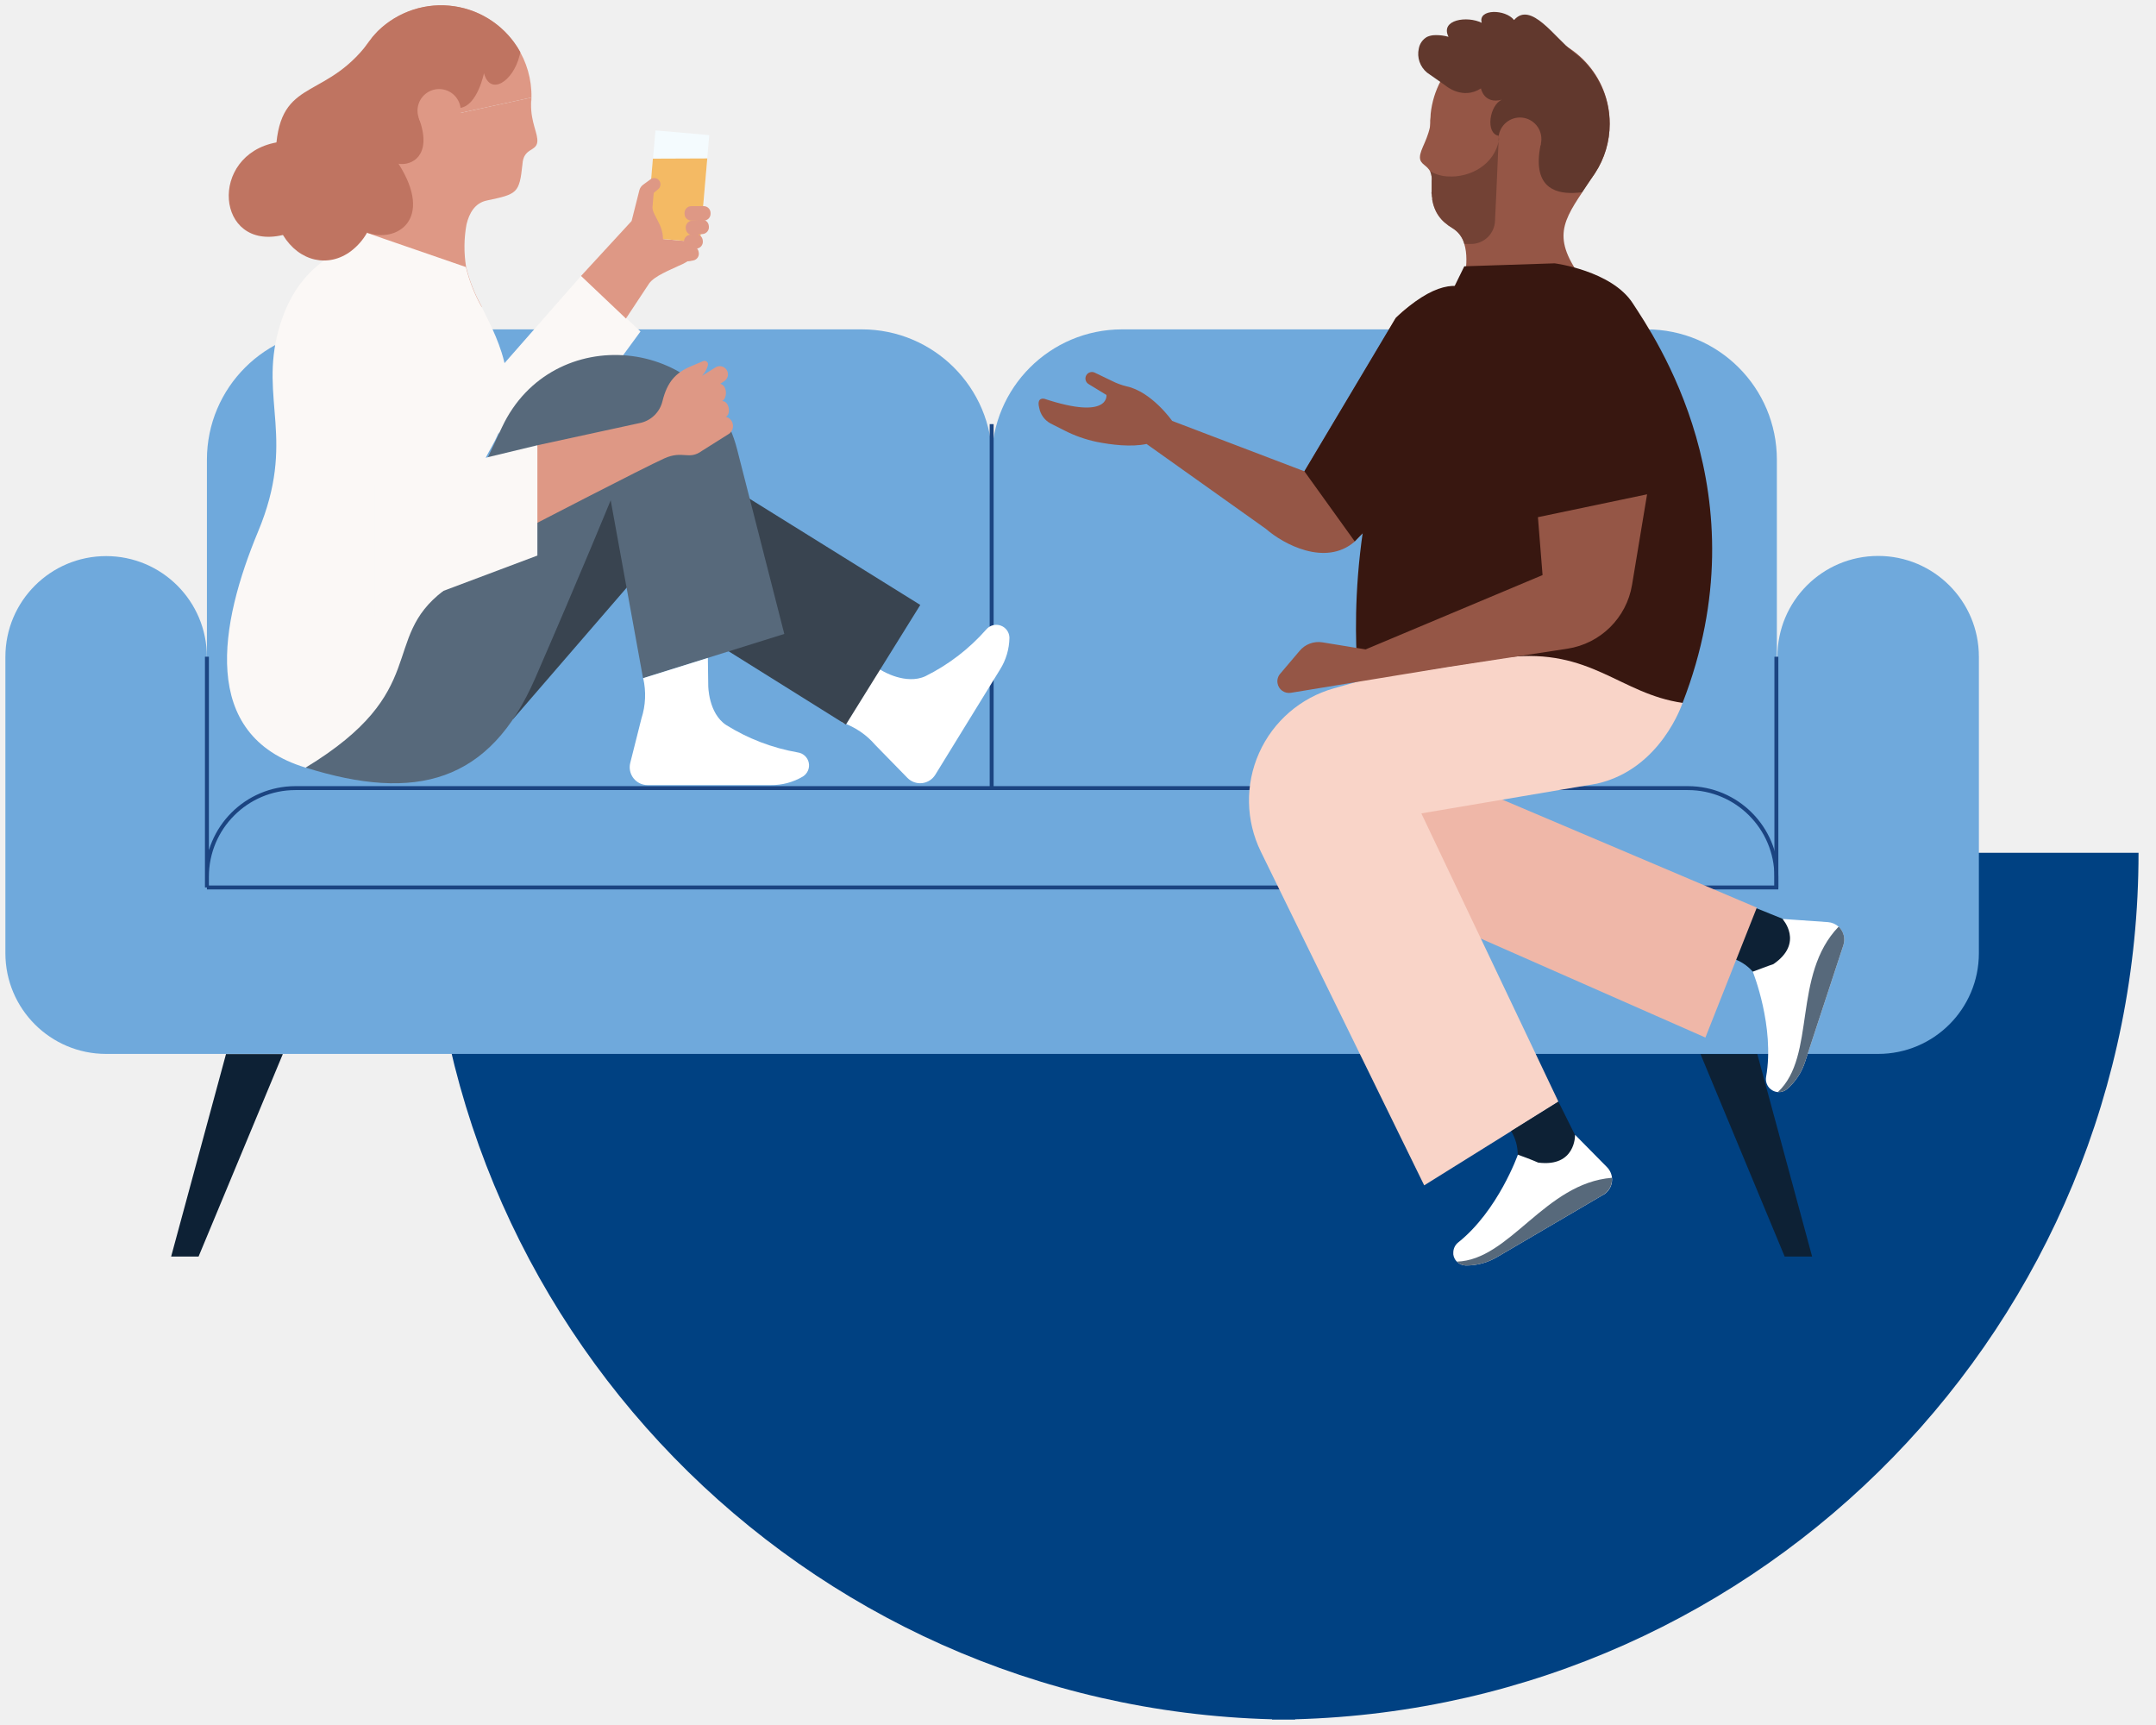
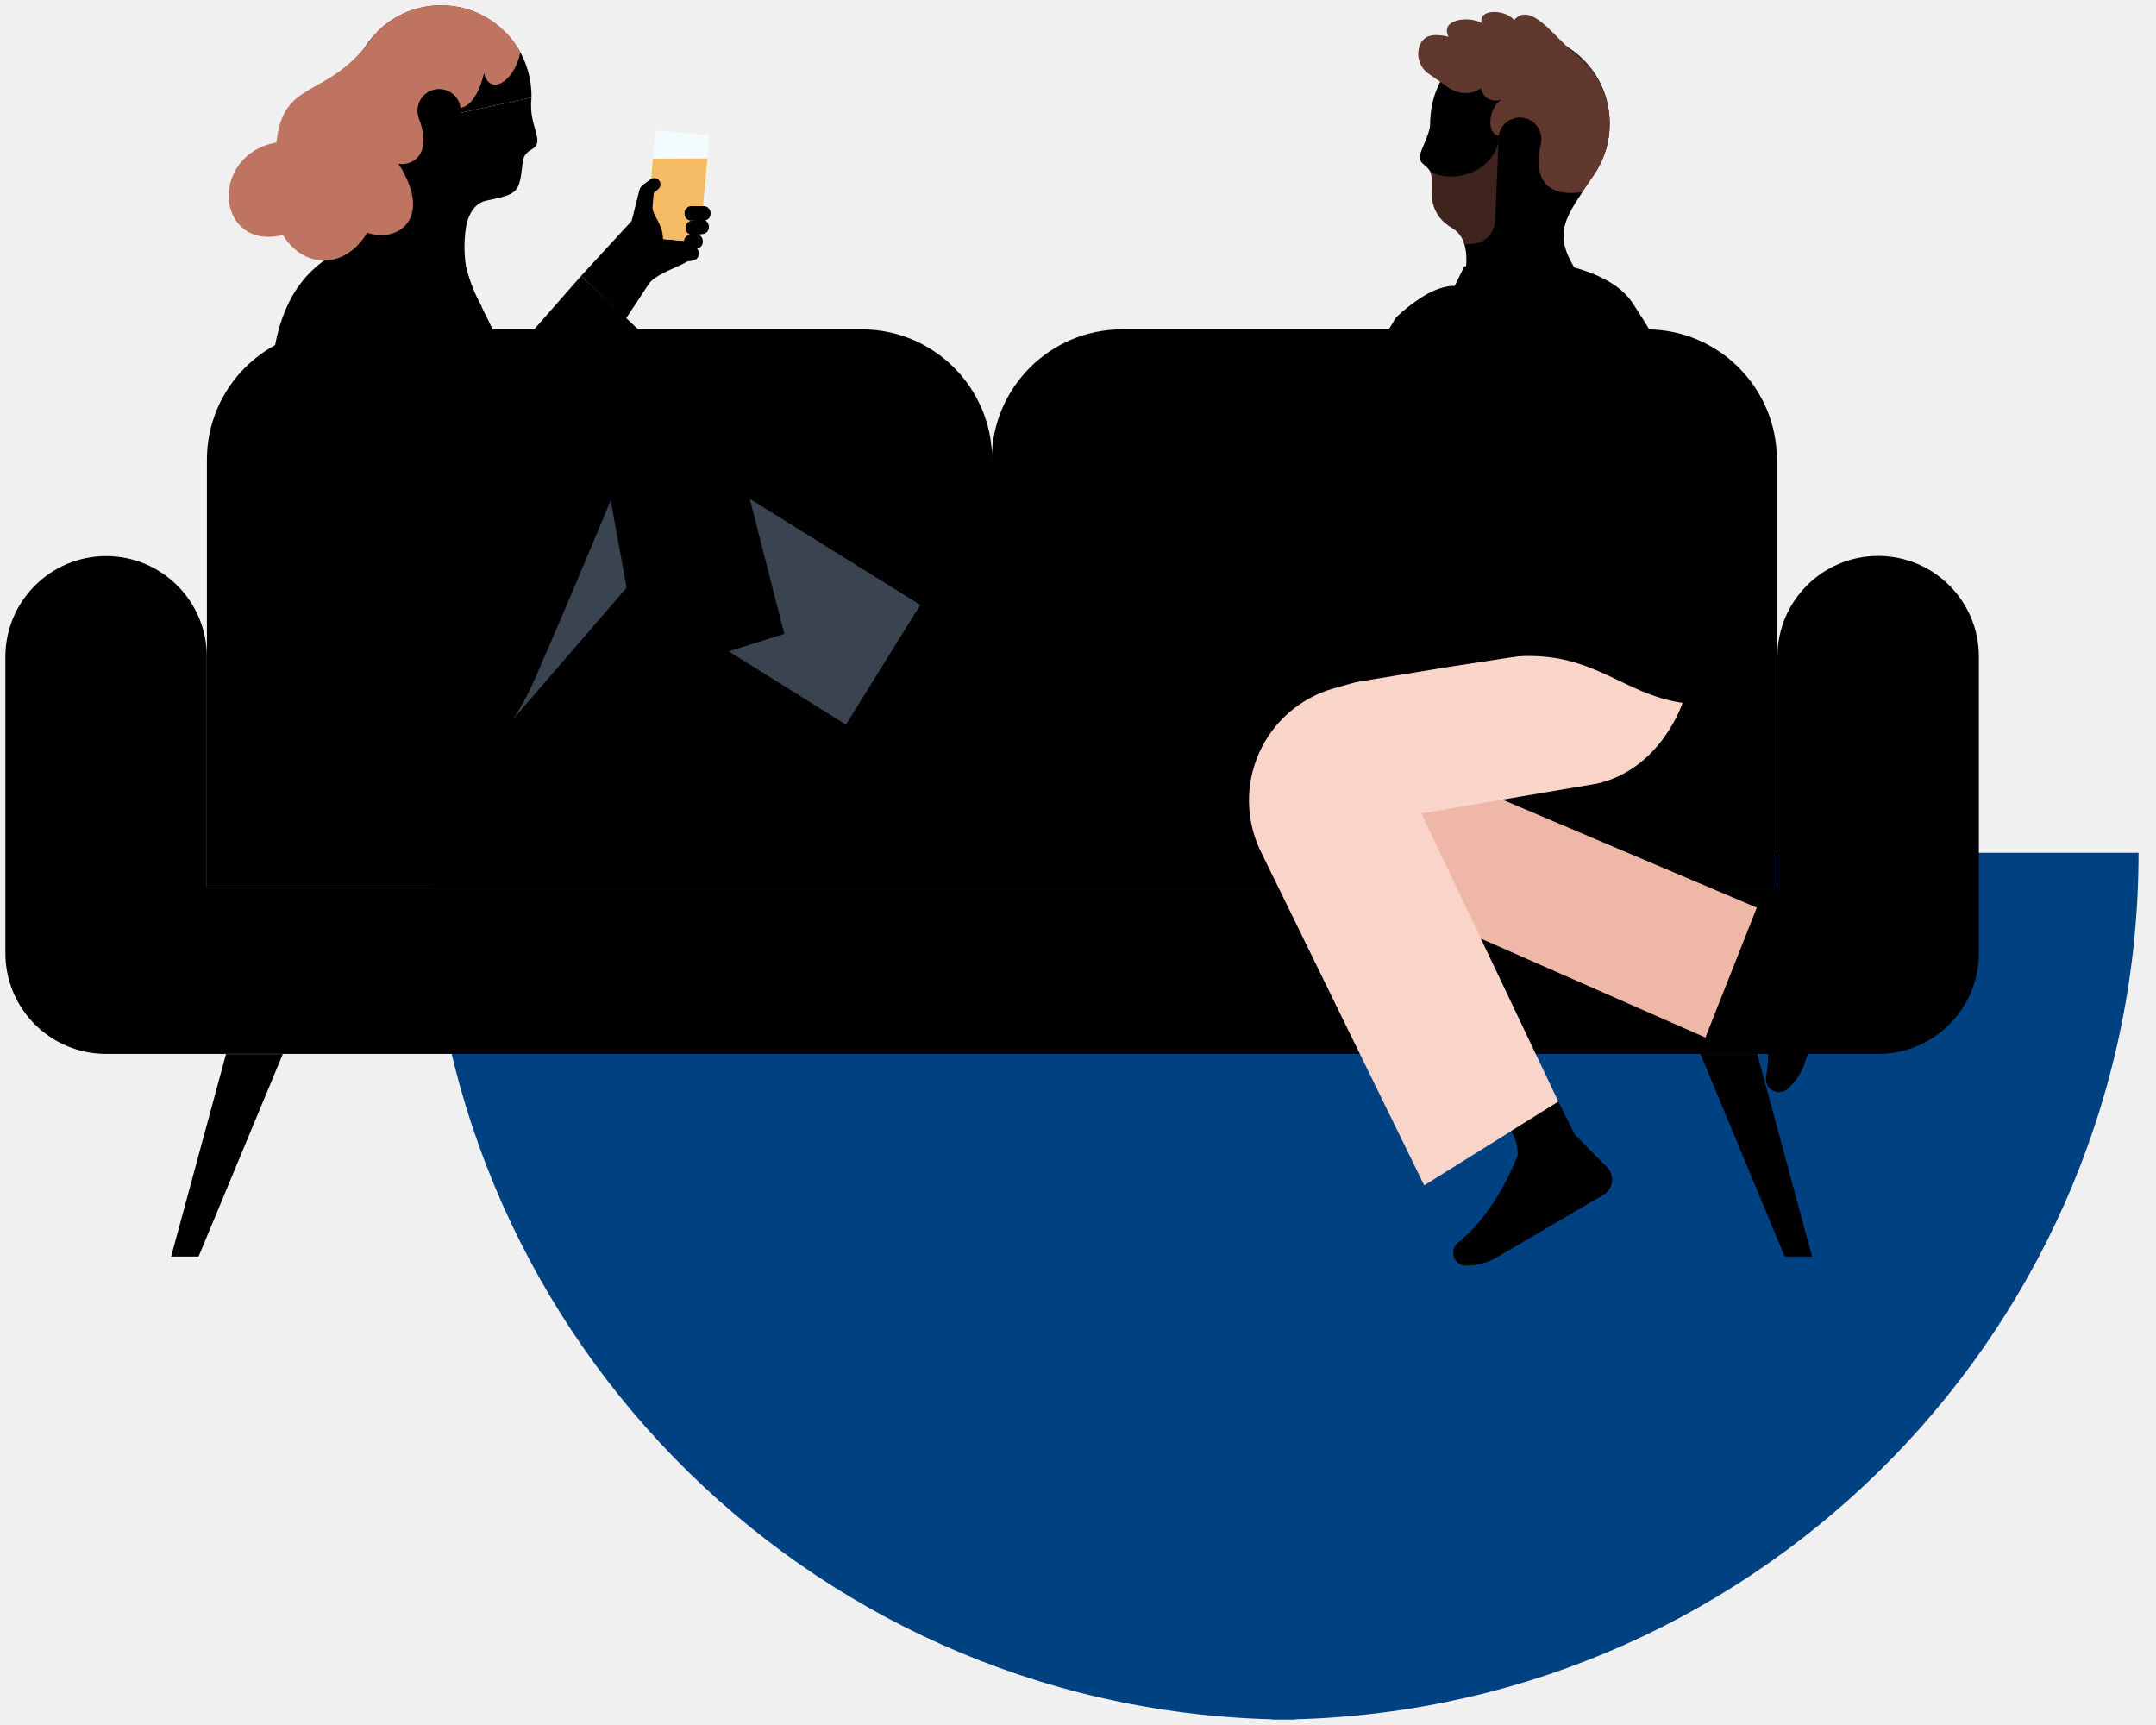
<svg xmlns="http://www.w3.org/2000/svg" viewBox="0 0 400 320">
  <defs>
    <style>.cls-2{fill:#6fa9dc}.cls-3{fill:none;stroke:#1b4481;stroke-miterlimit:10;stroke-width:.73px}.cls-4{fill:#0d2135}.cls-5{fill:#fbf8f6}.cls-6{fill:#fff}.cls-8{fill:#57697b}.cls-9{fill:#de9885}.cls-13{fill:#955646}.cls-14{fill:#381710}</style>
  </defs>
  <g id="Layer_1" data-name="Layer 1">
    <path d="M236 318.94v.06h4.29v-.06A160.8 160.8 0 00396.76 158.2H79.44A160.8 160.8 0 00236 318.94z" fill="#004182" />
-     <path class="cls-2" d="M62.57 61.1h97.32a24.18 24.18 0 0124.18 24.18v79.35H38.39V85.28A24.18 24.18 0 0162.57 61.1z" />
-     <path class="cls-2" d="M208.16 61.1h97.32a24.18 24.18 0 0124.18 24.18v79.35H184V85.28a24.18 24.18 0 0124.16-24.18z" />
-     <path class="cls-2" d="M367.14 121.82v55a18.69 18.69 0 01-18.69 18.69H19.69A18.69 18.69 0 011 176.85v-55a18.69 18.69 0 0118.69-18.69 18.69 18.69 0 0118.69 18.69v42.81h291.38v-42.84a18.69 18.69 0 0118.69-18.69 18.69 18.69 0 0118.69 18.69z" />
-     <path class="cls-3" d="M38.39 164.63v-2a16.43 16.43 0 0116.42-16.43h258.34a16.43 16.43 0 0116.42 16.43v2M183.98 78.68v67.48M38.39 121.82v42.81" />
-     <path class="cls-3" d="M329.57 121.83v42.8H38.39" />
-     <path class="cls-4" d="M41.93 195.54L31.75 233.1h5.09l15.63-37.56m273.56 0l10.17 37.56h-5.09l-15.62-37.56" />
-     <path class="cls-5" d="M95.93 92.78l22.9-31.29-11.03-10.3-17.69 20.15" />
-     <path class="cls-6" d="M163.69 124.44s4.38 2.67 8 1a36.82 36.82 0 0011.28-8.66 2.44 2.44 0 014.31 1.54 11.4 11.4 0 01-1.75 5.89l-12 19.5a3.3 3.3 0 01-5.19.58l-5.94-6.08a14.12 14.12 0 00-6.2-4.19l3.07-12.18z" />
+     <path className="cls-2" d="M62.57 61.1h97.32a24.18 24.18 0 0124.18 24.18v79.35H38.39V85.28A24.18 24.18 0 0162.57 61.1z" />
+     <path className="cls-2" d="M208.16 61.1h97.32a24.18 24.18 0 0124.18 24.18v79.35H184V85.28a24.18 24.18 0 0124.16-24.18z" />
+     <path className="cls-2" d="M367.14 121.82v55a18.69 18.69 0 01-18.69 18.69H19.69A18.69 18.69 0 011 176.85v-55a18.69 18.69 0 0118.69-18.69 18.69 18.69 0 0118.69 18.69v42.81h291.38v-42.84a18.69 18.69 0 0118.69-18.69 18.69 18.69 0 0118.69 18.69z" />
+     <path className="cls-3" d="M38.39 164.63v-2a16.43 16.43 0 0116.42-16.43h258.34a16.43 16.43 0 0116.42 16.43v2M183.98 78.68v67.48M38.39 121.82v42.81" />
+     <path className="cls-3" d="M329.57 121.83v42.8H38.39" />
+     <path className="cls-4" d="M41.93 195.54L31.75 233.1h5.09l15.63-37.56m273.56 0l10.17 37.56h-5.09l-15.62-37.56" />
+     <path className="cls-5" d="M95.93 92.78l22.9-31.29-11.03-10.3-17.69 20.15" />
+     <path className="cls-6" d="M163.69 124.44s4.38 2.67 8 1a36.82 36.82 0 0011.28-8.66 2.44 2.44 0 014.31 1.54 11.4 11.4 0 01-1.75 5.89l-12 19.5a3.3 3.3 0 01-5.19.58l-5.94-6.08a14.12 14.12 0 00-6.2-4.19l3.07-12.18z" />
    <path d="M95.17 133.43L116.28 109l40.66 25.42 13.8-22.2-43.4-27c-18.81-12-39.23 12.31-43.72 16.46S72.93 111 72.93 111z" fill="#394450" />
-     <path class="cls-8" d="M56.73 142.4c20.4 6.4 34.13 2.8 42.57-16.6s14-33 14-33l6 33 26.21-8.2-8.75-34.23c-5.4-21.16-34.34-23.89-43.62-4.13l-7.69 16.4-3.18 14H61.93z" />
-     <path class="cls-9" d="M98.53 19.21a8.74 8.74 0 01.07-1.12 10.52 10.52 0 01-.07 1.12zm.07-1.12l-20.66 4.48L66.72 25A16.71 16.71 0 0169.1 6.87c.35-.35.69-.71 1-1.1a16.78 16.78 0 0128.5 12.32z" />
-     <path class="cls-9" d="M99.68 26.38c-.24 1.76-2.56 1.05-2.75 4.09-.58 5.39-.93 5.53-6.63 6.73-2.16.45-3.24 2.3-3.75 4.43a23.22 23.22 0 00-.08 7.87 28.91 28.91 0 002.93 7.42c-6.45.34-9.39-4.67-13.27-8.8l-10.92-1.45-.31-.18a36.77 36.77 0 003.2-3.34c5.38-6.46 2.61-9.83-1.35-18.07a.36.36 0 010-.07l31.85-6.92a8.74 8.74 0 00-.07 1.12v.05c-.07 3.53 1.35 5.55 1.15 7.12z" />
-     <path class="cls-9" d="M66.75 25.08v-.07a.36.36 0 000 .07z" />
-     <path class="cls-5" d="M91.27 82.79c-8.28 14.67-9 26.81-9 26.81-11.84 9-2.17 18.6-25.57 32.8-19.81-6-15.91-26.77-8.81-43.81s.2-24.4 3.8-37.4 12.21-14.4 16.38-18l3.07 1.07 15.3 5.28a28.91 28.91 0 002.93 7.42c3.46 6.84 7.83 15.31 1.9 25.83z" />
-     <path class="cls-9" d="M99.7 82.6l19.3-4.19a5.44 5.44 0 003.91-4c.87-3.53 2.42-5.24 5.19-6.42l2.36-1a.65.65 0 01.89.73 4.55 4.55 0 01-1.11 2l2.5-1.56a1.5 1.5 0 012.06.44 1.5 1.5 0 01-.42 2.1l-.75.49c1.39.37 1.3 2.77.32 3.22 1.32-.09 1.74 2.43.71 2.9a1.78 1.78 0 01.36 3.31l-4.76 3c-2.49 1.82-3.52-.14-7 1.41-3.73 1.67-25 12.69-25 12.69z" />
+     <path className="cls-8" d="M56.73 142.4c20.4 6.4 34.13 2.8 42.57-16.6s14-33 14-33l6 33 26.21-8.2-8.75-34.23c-5.4-21.16-34.34-23.89-43.62-4.13l-7.69 16.4-3.18 14H61.93z" />
+     <path className="cls-9" d="M98.53 19.21a8.74 8.74 0 01.07-1.12 10.52 10.52 0 01-.07 1.12zm.07-1.12l-20.66 4.48L66.72 25A16.71 16.71 0 0169.1 6.87c.35-.35.69-.71 1-1.1a16.78 16.78 0 0128.5 12.32z" />
+     <path className="cls-9" d="M99.68 26.38c-.24 1.76-2.56 1.05-2.75 4.09-.58 5.39-.93 5.53-6.63 6.73-2.16.45-3.24 2.3-3.75 4.43a23.22 23.22 0 00-.08 7.87 28.91 28.91 0 002.93 7.42c-6.45.34-9.39-4.67-13.27-8.8l-10.92-1.45-.31-.18a36.77 36.77 0 003.2-3.34c5.38-6.46 2.61-9.83-1.35-18.07a.36.36 0 010-.07l31.85-6.92a8.74 8.74 0 00-.07 1.12v.05c-.07 3.53 1.35 5.55 1.15 7.12z" />
+     <path className="cls-9" d="M66.75 25.08v-.07a.36.36 0 000 .07z" />
+     <path className="cls-5" d="M91.27 82.79c-8.28 14.67-9 26.81-9 26.81-11.84 9-2.17 18.6-25.57 32.8-19.81-6-15.91-26.77-8.81-43.81s.2-24.4 3.8-37.4 12.21-14.4 16.38-18l3.07 1.07 15.3 5.28a28.91 28.91 0 002.93 7.42c3.46 6.84 7.83 15.31 1.9 25.83z" />
+     <path className="cls-9" d="M99.7 82.6l19.3-4.19a5.44 5.44 0 003.91-4c.87-3.53 2.42-5.24 5.19-6.42l2.36-1a.65.65 0 01.89.73 4.55 4.55 0 01-1.11 2l2.5-1.56a1.5 1.5 0 012.06.44 1.5 1.5 0 01-.42 2.1l-.75.49c1.39.37 1.3 2.77.32 3.22 1.32-.09 1.74 2.43.71 2.9a1.78 1.78 0 01.36 3.31l-4.76 3c-2.49 1.82-3.52-.14-7 1.41-3.73 1.67-25 12.69-25 12.69z" />
    <path d="M96.52 9.69c0 .21-.08.43-.13.63-1.19 4.8-5.44 7.54-6.6 3.26 0 0-1.2 5.94-4.35 6.43l-7.76 1.83c.1.25.18.49.26.73 2.11 6.36-1.56 8.2-4 7.81 6.66 10.47-.47 14.74-5.83 12.77a11.26 11.26 0 01-3 3.44c-4.15 3.11-9.58 2-12.62-3-12.47 3-13.87-14.84-1.2-17.17 1.26-12.18 9.67-7.8 17.84-19.58a14.93 14.93 0 011-1.1 16.77 16.77 0 0126.4 3.92z" fill="#bf7461" />
-     <circle class="cls-9" cx="81.47" cy="20.53" r="4.01" />
-     <path class="cls-5" d="M99.7 82.6v20.46l-17.4 6.54-12.84 4.57V89.88L99.7 82.6z" />
-     <path class="cls-6" d="M131.4 127.19s0 5.12 3.33 7.31a37.15 37.15 0 0013.27 5.08 2.43 2.43 0 01.94 4.48 11.4 11.4 0 01-5.94 1.58h-22.86a3.31 3.31 0 01-3.21-4.12l2.08-8.25a14.09 14.09 0 00.32-7.47l12-3.75z" />
-     <path class="cls-9" d="M116.13 59.09l4.3-6.5c1-1.41 3.95-2.53 5.42-3.25a11.1 11.1 0 002.42-1.34l1.15-7.53-6.65-.63c-.75-.07-1.76-.51-1.72-1.36" />
+     <circle className="cls-9" cx="81.47" cy="20.53" r="4.01" />
+     <path className="cls-5" d="M99.7 82.6v20.46l-17.4 6.54-12.84 4.57V89.88L99.7 82.6z" />
+     <path className="cls-6" d="M131.4 127.19s0 5.12 3.33 7.31a37.15 37.15 0 0013.27 5.08 2.43 2.43 0 01.94 4.48 11.4 11.4 0 01-5.94 1.58h-22.86a3.31 3.31 0 01-3.21-4.12l2.08-8.25a14.09 14.09 0 00.32-7.47l12-3.75z" />
+     <path className="cls-9" d="M116.13 59.09l4.3-6.5c1-1.41 3.95-2.53 5.42-3.25a11.1 11.1 0 002.42-1.34l1.15-7.53-6.65-.63c-.75-.07-1.76-.51-1.72-1.36" />
    <path transform="rotate(4.97 125.697 34.483)" fill="#f4fbfe" d="M120.73 24.59h10.02v19.95h-10.02z" />
    <path fill="#f4ba64" d="M129.87 44.94l-9.98-.87 1.24-14.64 10.09-.04-1.35 15.55z" />
-     <path class="cls-9" d="M119.06 51.12a10.3 10.3 0 003.8-5.56c.75-3.42-1.78-5.42-1.81-7.06l.1-1.22.14-1.5.83-.69a1.17 1.17 0 00.28-1.44 1.15 1.15 0 00-1.71-.39l-1.36 1a1.84 1.84 0 00-.7 1L117.18 41l-9.38 10.19 8.33 7.9z" />
-     <rect class="cls-9" x="127" y="38.24" width="4.83" height="2.69" rx="1.27" />
-     <rect class="cls-9" x="127.23" y="40.82" width="4.3" height="2.69" rx="1.27" transform="rotate(-6.42 129.456 42.229)" />
-     <rect class="cls-9" x="126.91" y="43.47" width="3.49" height="2.69" rx="1.27" transform="rotate(-6.42 128.77 44.873)" />
-     <rect class="cls-9" x="126.45" y="45.71" width="3.2" height="2.69" rx="1.27" transform="rotate(-10.86 128.058 47.044)" />
-     <path class="cls-13" d="M259.07 58.87L242 87.43l-24.53-9.35s-3.8-5.43-8.49-6.42a12.36 12.36 0 01-2.69-1l-3.12-1.5a1.2 1.2 0 00-1.17 2.11l3.28 2s.66 4.72-11.48.72c0 0-1.53-.45-1 1.65a4.14 4.14 0 002.06 2.89l2.61 1.32a23.9 23.9 0 006 2.12c2.69.54 6.38 1 9.25.39l22.16 15.76c3.15 2.78 11 7.05 16.44 2.36.13-.12-.13.14 0 0l3.3-3.45c.71-.69 1.46-1.43 2.23-2.2l1.74-2c9.13-9.43 20.35-23.11 17.41-32-4.74-14.51-16.93-1.96-16.93-1.96z" />
-     <path class="cls-14" d="M242 87.43l9.34 13s15.42-15.77 17.56-18.75c6.19-8.62 9.81-14.18 9.11-18.83S273 45.65 258.93 59z" />
-     <path class="cls-4" d="M330.71 170.44l-6.35-2.57-3 9.9a8.35 8.35 0 013.8 2.45l6.55 4.51 5.12-11.65z" />
-     <path class="cls-6" d="M342 175.34l-7.09 21.58a11.25 11.25 0 01-3.34 5.1 2.38 2.38 0 01-1.73.57 2.36 2.36 0 01-1.38-.58l-.24-.23a2.45 2.45 0 01-.56-2c1.65-9.34-2.47-19.53-2.47-19.53 2.6-1 3.81-1.39 3.81-1.39 5.79-3.94 1.7-8.39 1.7-8.39l8.43.59a3.32 3.32 0 012 .86 3.29 3.29 0 01.87 3.42z" />
-     <path class="cls-8" d="M342 175.34l-7.09 21.58a11.25 11.25 0 01-3.34 5.1 2.38 2.38 0 01-1.73.57c7.19-6.71 2.61-21.69 11.28-30.69a3.29 3.29 0 01.88 3.44z" />
+     <path className="cls-9" d="M119.06 51.12a10.3 10.3 0 003.8-5.56c.75-3.42-1.78-5.42-1.81-7.06l.1-1.22.14-1.5.83-.69a1.17 1.17 0 00.28-1.44 1.15 1.15 0 00-1.71-.39l-1.36 1a1.84 1.84 0 00-.7 1L117.18 41l-9.38 10.19 8.33 7.9z" />
+     <rect className="cls-9" x="127" y="38.24" width="4.83" height="2.69" rx="1.27" />
+     <rect className="cls-9" x="127.23" y="40.82" width="4.3" height="2.69" rx="1.27" transform="rotate(-6.42 129.456 42.229)" />
+     <rect className="cls-9" x="126.91" y="43.47" width="3.49" height="2.69" rx="1.27" transform="rotate(-6.42 128.77 44.873)" />
+     <rect className="cls-9" x="126.45" y="45.71" width="3.2" height="2.69" rx="1.27" transform="rotate(-10.86 128.058 47.044)" />
+     <path className="cls-13" d="M259.07 58.87L242 87.43l-24.53-9.35s-3.8-5.43-8.49-6.42a12.36 12.36 0 01-2.69-1l-3.12-1.5a1.2 1.2 0 00-1.17 2.11l3.28 2s.66 4.72-11.48.72c0 0-1.53-.45-1 1.65a4.14 4.14 0 002.06 2.89l2.61 1.32a23.9 23.9 0 006 2.12c2.69.54 6.38 1 9.25.39l22.16 15.76c3.15 2.78 11 7.05 16.44 2.36.13-.12-.13.14 0 0l3.3-3.45c.71-.69 1.46-1.43 2.23-2.2l1.74-2c9.13-9.43 20.35-23.11 17.41-32-4.74-14.51-16.93-1.96-16.93-1.96z" />
+     <path className="cls-14" d="M242 87.43l9.34 13s15.42-15.77 17.56-18.75c6.19-8.62 9.81-14.18 9.11-18.83S273 45.65 258.93 59z" />
+     <path className="cls-4" d="M330.71 170.44l-6.35-2.57-3 9.9a8.35 8.35 0 013.8 2.45l6.55 4.51 5.12-11.65z" />
+     <path className="cls-6" d="M342 175.34l-7.09 21.58a11.25 11.25 0 01-3.34 5.1 2.38 2.38 0 01-1.73.57 2.36 2.36 0 01-1.38-.58l-.24-.23a2.45 2.45 0 01-.56-2c1.65-9.34-2.47-19.53-2.47-19.53 2.6-1 3.81-1.39 3.81-1.39 5.79-3.94 1.7-8.39 1.7-8.39l8.43.59a3.32 3.32 0 012 .86 3.29 3.29 0 01.87 3.42z" />
+     <path className="cls-8" d="M342 175.34l-7.09 21.58a11.25 11.25 0 01-3.34 5.1 2.38 2.38 0 01-1.73.57c7.19-6.71 2.61-21.69 11.28-30.69a3.29 3.29 0 01.88 3.44z" />
    <path fill="#efb7a8" d="M258.52 139.76l67.42 28.61-9.54 24.1-66.74-29.4 8.86-23.31z" />
-     <path class="cls-13" d="M298.64 23a16.62 16.62 0 01-2.71 9.11l-.13.2a16.73 16.73 0 01-13.8 7.36A16.65 16.65 0 01265.34 23v-.67a11.25 11.25 0 00.09-1.21A16.65 16.65 0 01298.64 23z" />
-     <path class="cls-13" d="M293.55 35.68c-4.16 6.21-5.55 9.32 1.35 17.83l-.33.13h-23.36s1.55-4.85.46-8.39a4.87 4.87 0 00-2.19-2.92 10.17 10.17 0 01-1.48-1.07 6.69 6.69 0 01-1.85-2.65c-.06-.15-.11-.3-.16-.45l-.11-.38c0-.1-.05-.21-.08-.32s-.06-.28-.08-.42v-.14c0-.14 0-.26-.05-.4s0-.33-.06-.51 0-.35 0-.53v-1.89a3.49 3.49 0 00-.23-1.67c-.57-1.29-1.94-1.38-1.94-2.71 0-1.58 1.65-3.37 2.06-6.82a11.25 11.25 0 00.09-1.21l12.41 4.5 7.54 2.71 10.34 3.74-.14.2c-.8 1.22-1.55 2.33-2.24 3.35z" />
+     <path className="cls-13" d="M298.64 23a16.62 16.62 0 01-2.71 9.11l-.13.2a16.73 16.73 0 01-13.8 7.36A16.65 16.65 0 01265.34 23v-.67a11.25 11.25 0 00.09-1.21A16.65 16.65 0 01298.64 23z" />
+     <path className="cls-13" d="M293.55 35.68c-4.16 6.21-5.55 9.32 1.35 17.83l-.33.13h-23.36s1.55-4.85.46-8.39a4.87 4.87 0 00-2.19-2.92 10.17 10.17 0 01-1.48-1.07 6.69 6.69 0 01-1.85-2.65c-.06-.15-.11-.3-.16-.45l-.11-.38c0-.1-.05-.21-.08-.32s-.06-.28-.08-.42v-.14c0-.14 0-.26-.05-.4s0-.33-.06-.51 0-.35 0-.53v-1.89a3.49 3.49 0 00-.23-1.67c-.57-1.29-1.94-1.38-1.94-2.71 0-1.58 1.65-3.37 2.06-6.82a11.25 11.25 0 00.09-1.21l12.41 4.5 7.54 2.71 10.34 3.74-.14.2c-.8 1.22-1.55 2.33-2.24 3.35z" />
    <path d="M298.64 23a16.62 16.62 0 01-2.71 9.11l-.14.2c-.8 1.22-1.55 2.33-2.24 3.35l-.87.09c-3.85.32-7.87-.77-7.1-7.38.07-.54.16-1.11.29-1.73l-7.82-1.45c-2.52-.44-1.7-5.72.6-6.7-3.36.89-3.89-2.09-3.89-2.09-3.38 2.18-6.49-.46-6.49-.46l-1-.71-2.5-1.75A4.5 4.5 0 01263.23 9a3.13 3.13 0 011.53-2.16 3.67 3.67 0 011.5-.32 8 8 0 012.48.31c-1.6-3.22 3.49-3.93 6.16-2.6-.74-2.63 4.42-2.56 6-.51C284 .13 288.47 7 291.8 9.56A16.59 16.59 0 01298.64 23z" fill="#61382d" />
-     <circle class="cls-13" cx="281.99" cy="25.78" r="3.98" />
+     <circle className="cls-13" cx="281.99" cy="25.78" r="3.98" />
    <path d="M233.93 158l30.3 61.89 24.9-15.52-25.43-53.48 32.58-5.52c11.91-2.69 15.89-15 15.89-15L304 111.69l-56.52 16A21.6 21.6 0 00233.93 158z" fill="#f9d4c8" />
-     <path class="cls-14" d="M288.43 48.85l-16.76.55-12.74 26c-10.06 25.42-6.88 50.85-6.88 50.85l27.56-4.32c15.61-1.77 20.9 6.78 32.56 8.46 15.09-38.83-5.32-68.05-9.24-74.12s-14.5-7.42-14.5-7.42z" />
-     <path class="cls-13" d="M286.19 106.68l-32.83 13.79-8-1.31a4.57 4.57 0 00-4.23 1.56L237.5 125a2.12 2.12 0 00-.48 1.74 2.15 2.15 0 002.47 1.78l29.3-4.81 22-3.37a14.36 14.36 0 0012-11.84l2.79-16.8-20.25 4.24z" />
-     <path class="cls-4" d="M292.18 210.49l-3.05-6.13-8.77 5.47a8.33 8.33 0 011.22 4.35l1.93 7.72 11.54-5.36z" />
-     <path class="cls-6" d="M297.43 221.65l-19.59 11.49a11.18 11.18 0 01-5.88 1.62 2.4 2.4 0 01-1.68-.72 2.33 2.33 0 01-.65-1.34v-.33a2.41 2.41 0 01.91-1.89c7.42-5.92 11.07-16.28 11.07-16.28 2.64.95 3.77 1.47 3.77 1.47 7 .89 6.84-5.16 6.84-5.16l5.92 6a3.28 3.28 0 01-.68 5.14z" />
-     <path class="cls-8" d="M297.43 221.65l-19.59 11.49a11.18 11.18 0 01-5.88 1.62 2.4 2.4 0 01-1.68-.72c9.83-.28 16.32-14.54 28.77-15.55a3.29 3.29 0 01-1.62 3.16z" />
+     <path className="cls-14" d="M288.43 48.85l-16.76.55-12.74 26c-10.06 25.42-6.88 50.85-6.88 50.85l27.56-4.32c15.61-1.77 20.9 6.78 32.56 8.46 15.09-38.83-5.32-68.05-9.24-74.12s-14.5-7.42-14.5-7.42z" />
+     <path className="cls-13" d="M286.19 106.68l-32.83 13.79-8-1.31a4.57 4.57 0 00-4.23 1.56L237.5 125a2.12 2.12 0 00-.48 1.74 2.15 2.15 0 002.47 1.78l29.3-4.81 22-3.37a14.36 14.36 0 0012-11.84l2.79-16.8-20.25 4.24z" />
+     <path className="cls-4" d="M292.18 210.49l-3.05-6.13-8.77 5.47a8.33 8.33 0 011.22 4.35l1.93 7.72 11.54-5.36z" />
+     <path className="cls-6" d="M297.43 221.65l-19.59 11.49a11.18 11.18 0 01-5.88 1.62 2.4 2.4 0 01-1.68-.72 2.33 2.33 0 01-.65-1.34v-.33a2.41 2.41 0 01.91-1.89c7.42-5.92 11.07-16.28 11.07-16.28 2.64.95 3.77 1.47 3.77 1.47 7 .89 6.84-5.16 6.84-5.16l5.92 6a3.28 3.28 0 01-.68 5.14z" />
+     <path className="cls-8" d="M297.43 221.65l-19.59 11.49a11.18 11.18 0 01-5.88 1.62 2.4 2.4 0 01-1.68-.72c9.83-.28 16.32-14.54 28.77-15.55a3.29 3.29 0 01-1.62 3.16z" />
    <path d="M278.05 25.21v.47l-.45 10.42-.14 2.9-.09 2a4.46 4.46 0 01-4.46 4.26h-1.24a4.87 4.87 0 00-2.19-2.92 10.17 10.17 0 01-1.48-1.08 6.69 6.69 0 01-1.85-2.65c-.06-.15-.11-.3-.16-.45l-.11-.38c0-.1-.05-.21-.08-.32s-.06-.28-.08-.42v-.14c0-.14 0-.26-.05-.4s0-.33-.06-.51 0-.35 0-.53v-1.89a3.49 3.49 0 00-.23-1.67v-.11a7.1 7.1 0 003.21.94c4 .27 8.78-2.08 9.54-7-.13-.21-.13-.36-.08-.52z" opacity=".65" fill="#61382d" />
  </g>
  <path fill="none" d="M0 0h400v320H0z" id="Layer_3" data-name="Layer 3" />
</svg>
